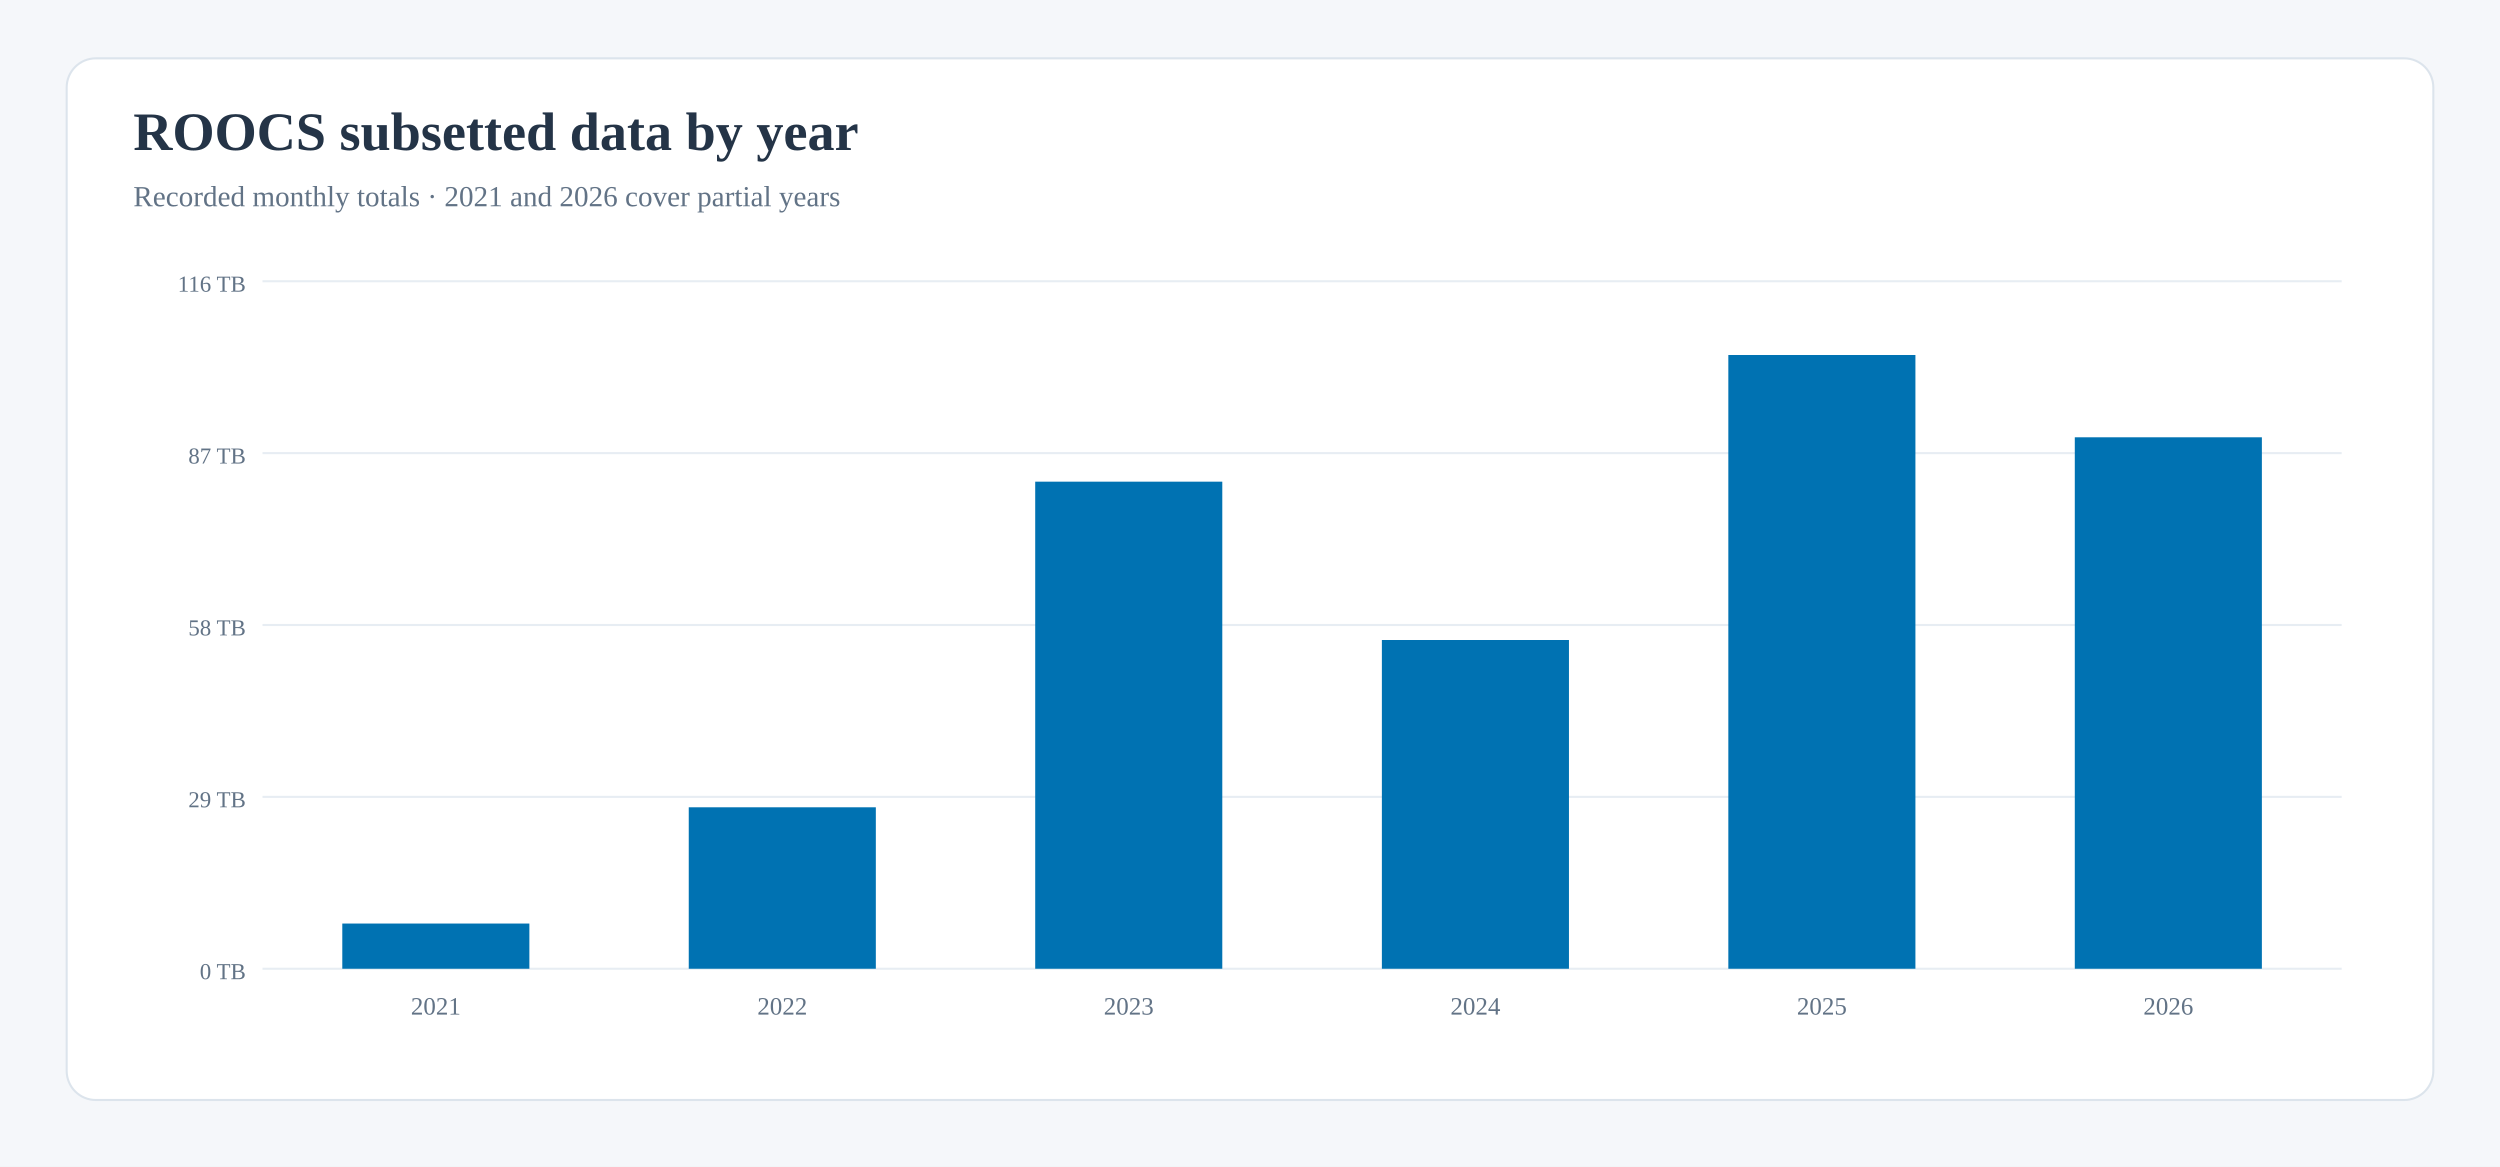
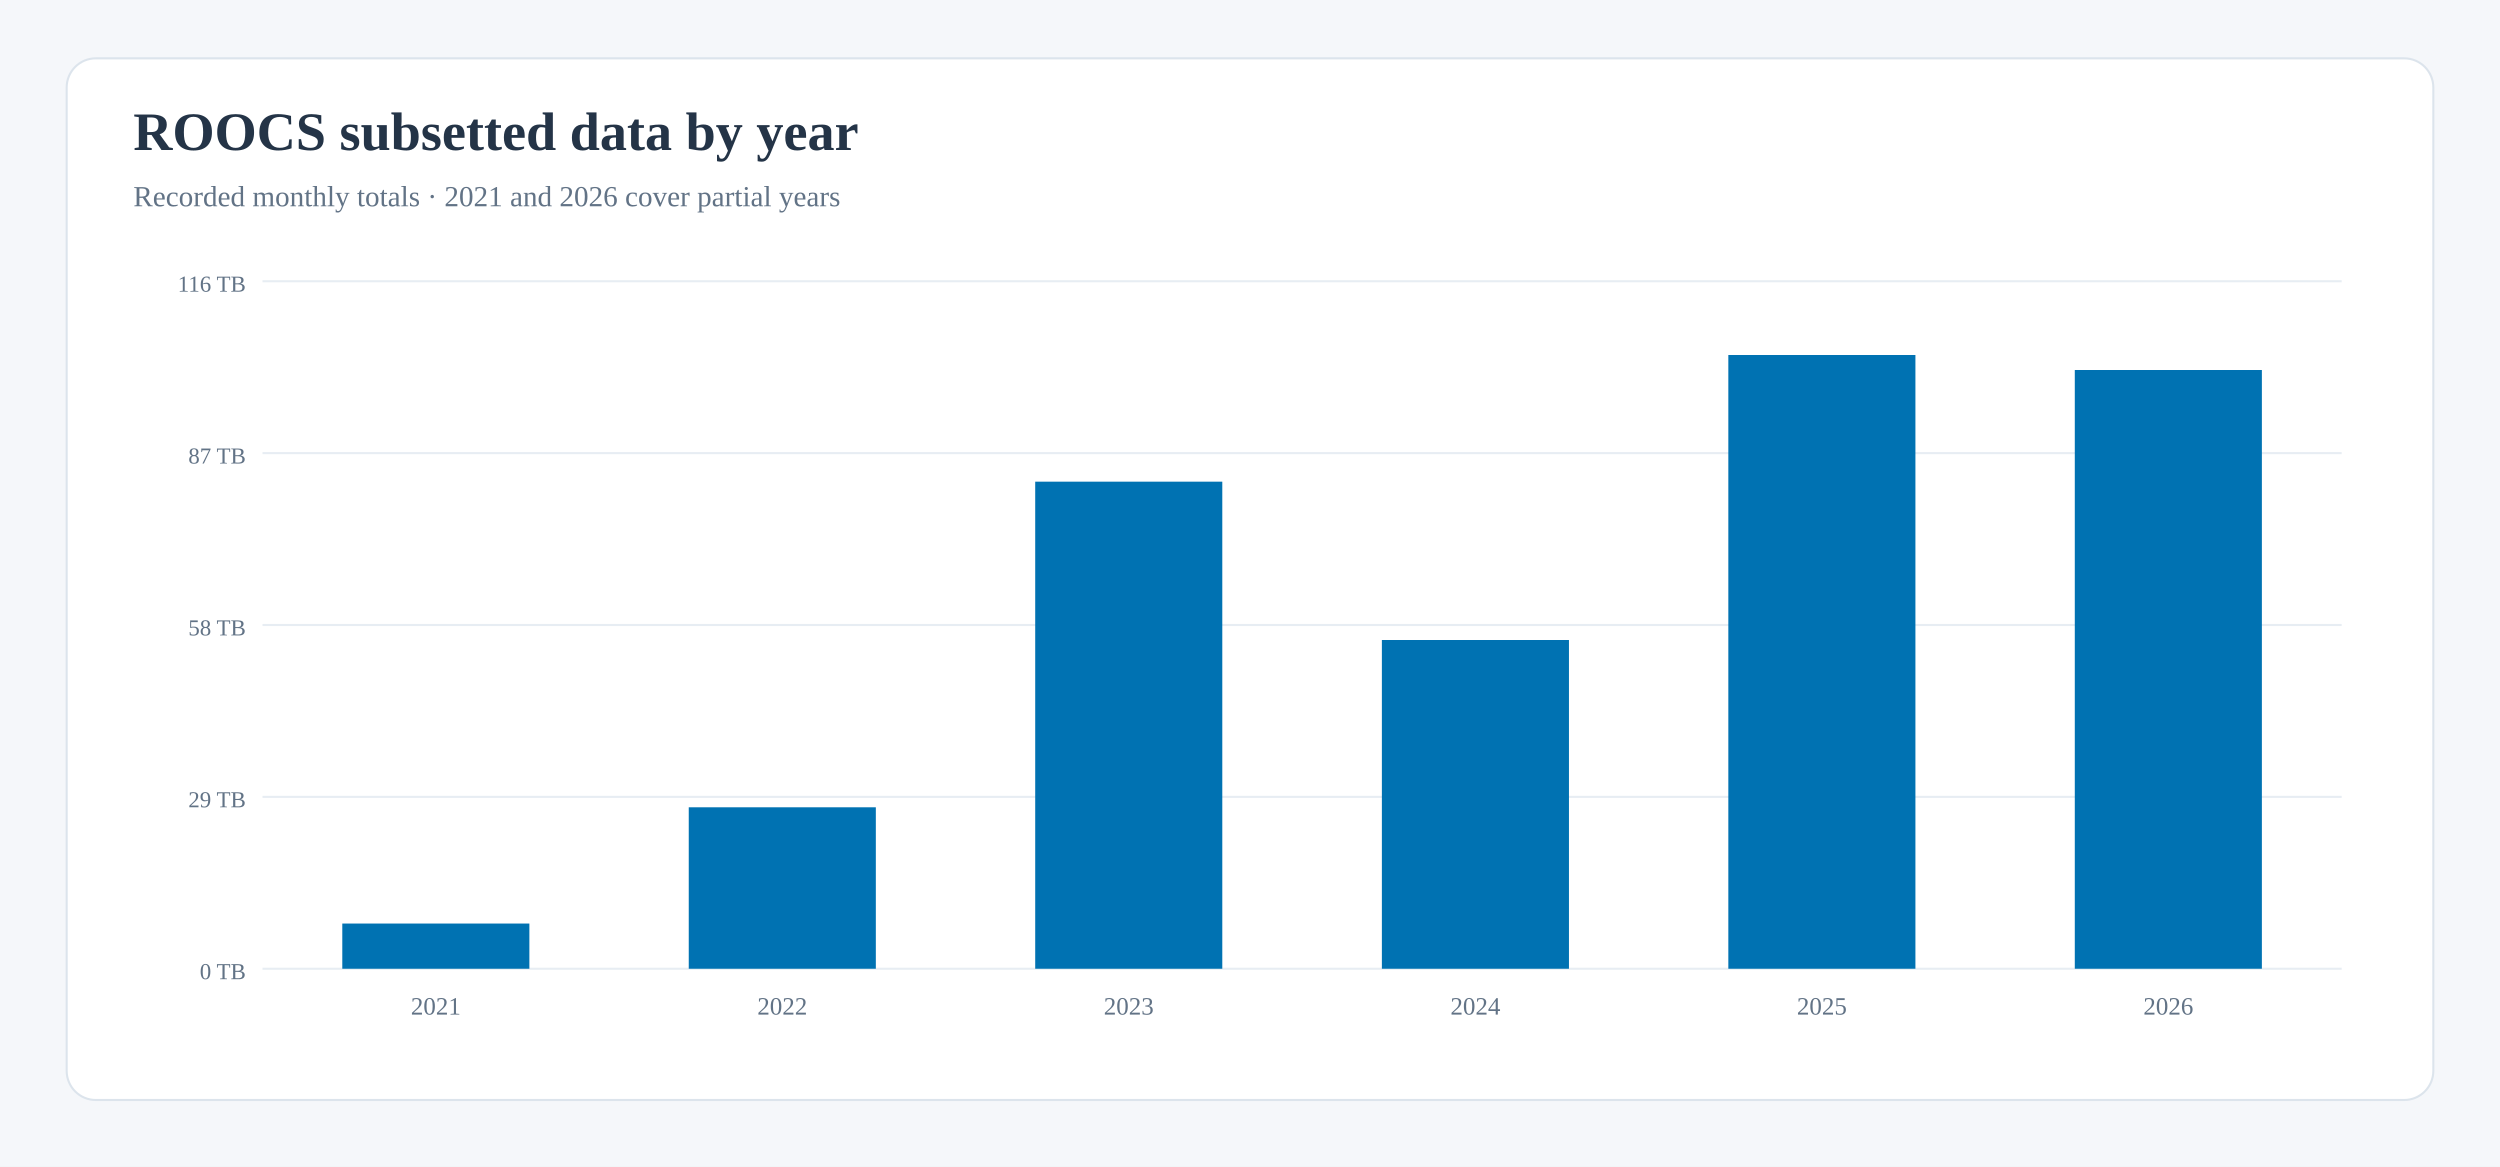
<svg xmlns="http://www.w3.org/2000/svg" width="1200" height="560" viewBox="0 0 1200 560">
  <rect width="100%" height="100%" fill="#f5f7fa" />
  <rect x="32" y="28" width="1136" height="500" rx="14" fill="#fff" stroke="#dce4ec" />
  <text x="64.0" y="72.0" font-size="26" text-anchor="start" fill="#243447" font-weight="700">ROOCS subsetted data by year</text>
  <text x="64.0" y="99.0" font-size="14" text-anchor="start" fill="#627386" font-weight="400">Recorded monthly totals · 2021 and 2026 cover partial years</text>
  <line x1="126" y1="465.0" x2="1124" y2="465.0" stroke="#e7edf3" />
  <text x="118.0" y="470.0" font-size="11" text-anchor="end" fill="#627386" font-weight="400">0 TB</text>
  <line x1="126" y1="382.5" x2="1124" y2="382.5" stroke="#e7edf3" />
  <text x="118.0" y="387.5" font-size="11" text-anchor="end" fill="#627386" font-weight="400">29 TB</text>
  <line x1="126" y1="300.0" x2="1124" y2="300.0" stroke="#e7edf3" />
  <text x="118.0" y="305.0" font-size="11" text-anchor="end" fill="#627386" font-weight="400">58 TB</text>
  <line x1="126" y1="217.5" x2="1124" y2="217.5" stroke="#e7edf3" />
  <text x="118.0" y="222.5" font-size="11" text-anchor="end" fill="#627386" font-weight="400">87 TB</text>
  <line x1="126" y1="135.0" x2="1124" y2="135.0" stroke="#e7edf3" />
  <text x="118.0" y="140.0" font-size="11" text-anchor="end" fill="#627386" font-weight="400">116 TB</text>
  <rect x="164.3" y="443.3" width="89.8" height="21.7" fill="#0072B2" />
  <text x="209.2" y="487.0" font-size="12" text-anchor="middle" fill="#627386" font-weight="400">2021</text>
  <rect x="330.6" y="387.5" width="89.8" height="77.5" fill="#0072B2" />
  <text x="375.5" y="487.0" font-size="12" text-anchor="middle" fill="#627386" font-weight="400">2022</text>
  <rect x="496.9" y="231.2" width="89.8" height="233.8" fill="#0072B2" />
  <text x="541.8" y="487.0" font-size="12" text-anchor="middle" fill="#627386" font-weight="400">2023</text>
  <rect x="663.3" y="307.2" width="89.8" height="157.8" fill="#0072B2" />
  <text x="708.2" y="487.0" font-size="12" text-anchor="middle" fill="#627386" font-weight="400">2024</text>
  <rect x="829.6" y="170.4" width="89.8" height="294.6" fill="#0072B2" />
  <text x="874.5" y="487.0" font-size="12" text-anchor="middle" fill="#627386" font-weight="400">2025</text>
-   <rect x="995.9" y="209.9" width="89.8" height="255.1" fill="#0072B2" />
+   <rect x="995.9" y="177.6" width="89.8" height="287.4" fill="#0072B2" />
  <text x="1040.8" y="487.0" font-size="12" text-anchor="middle" fill="#627386" font-weight="400">2026</text>
</svg>
